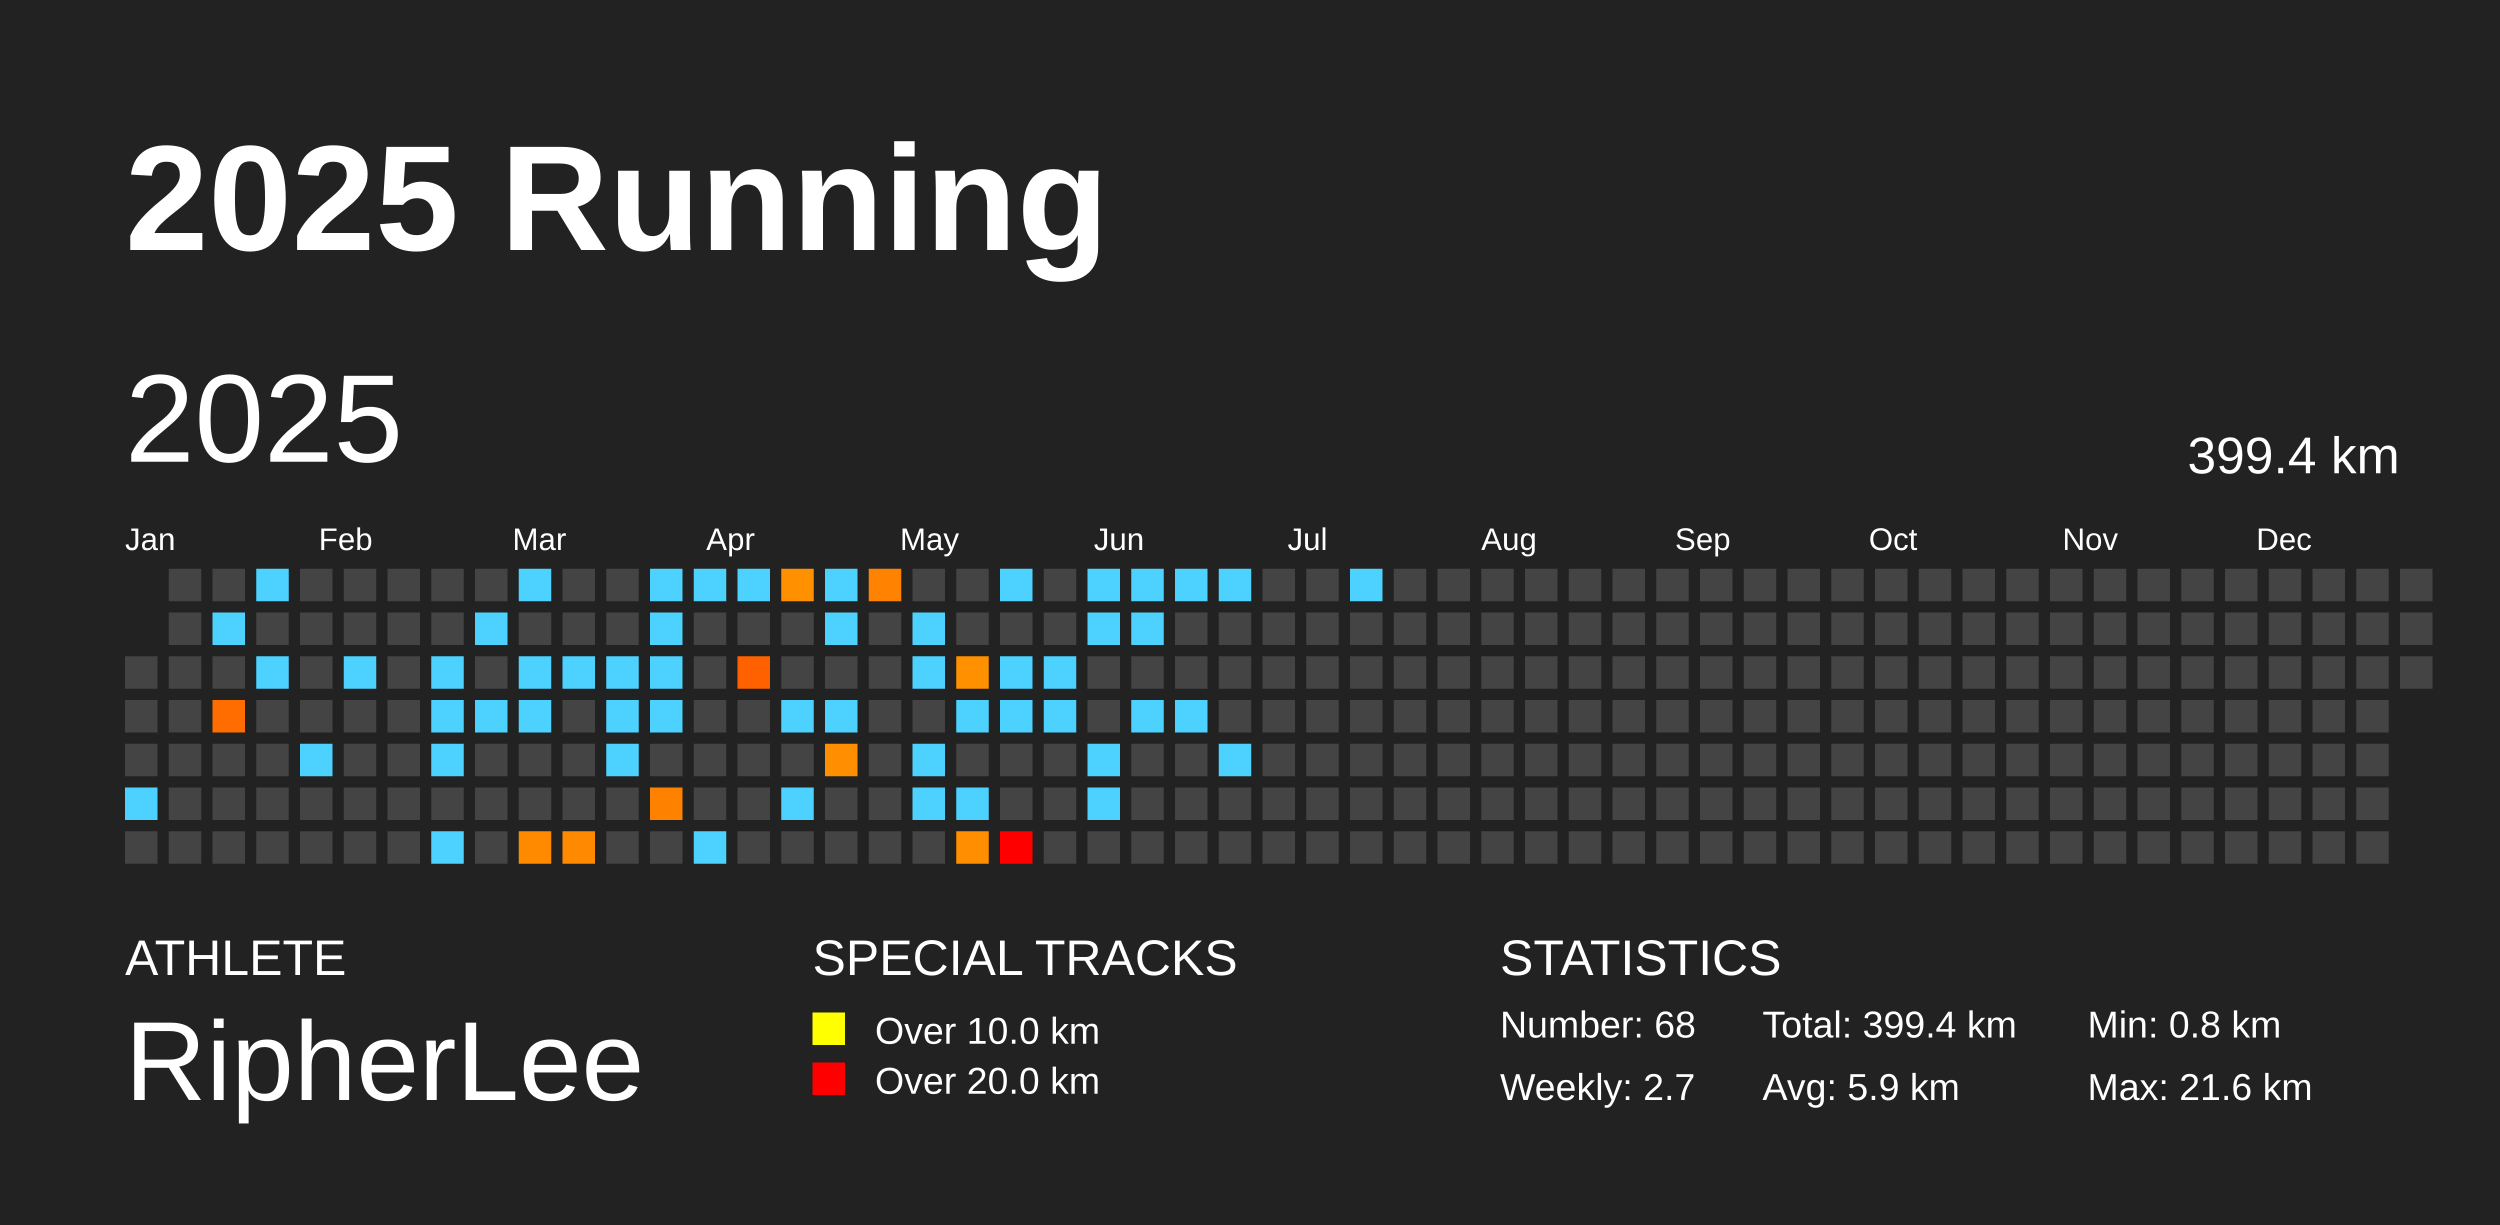
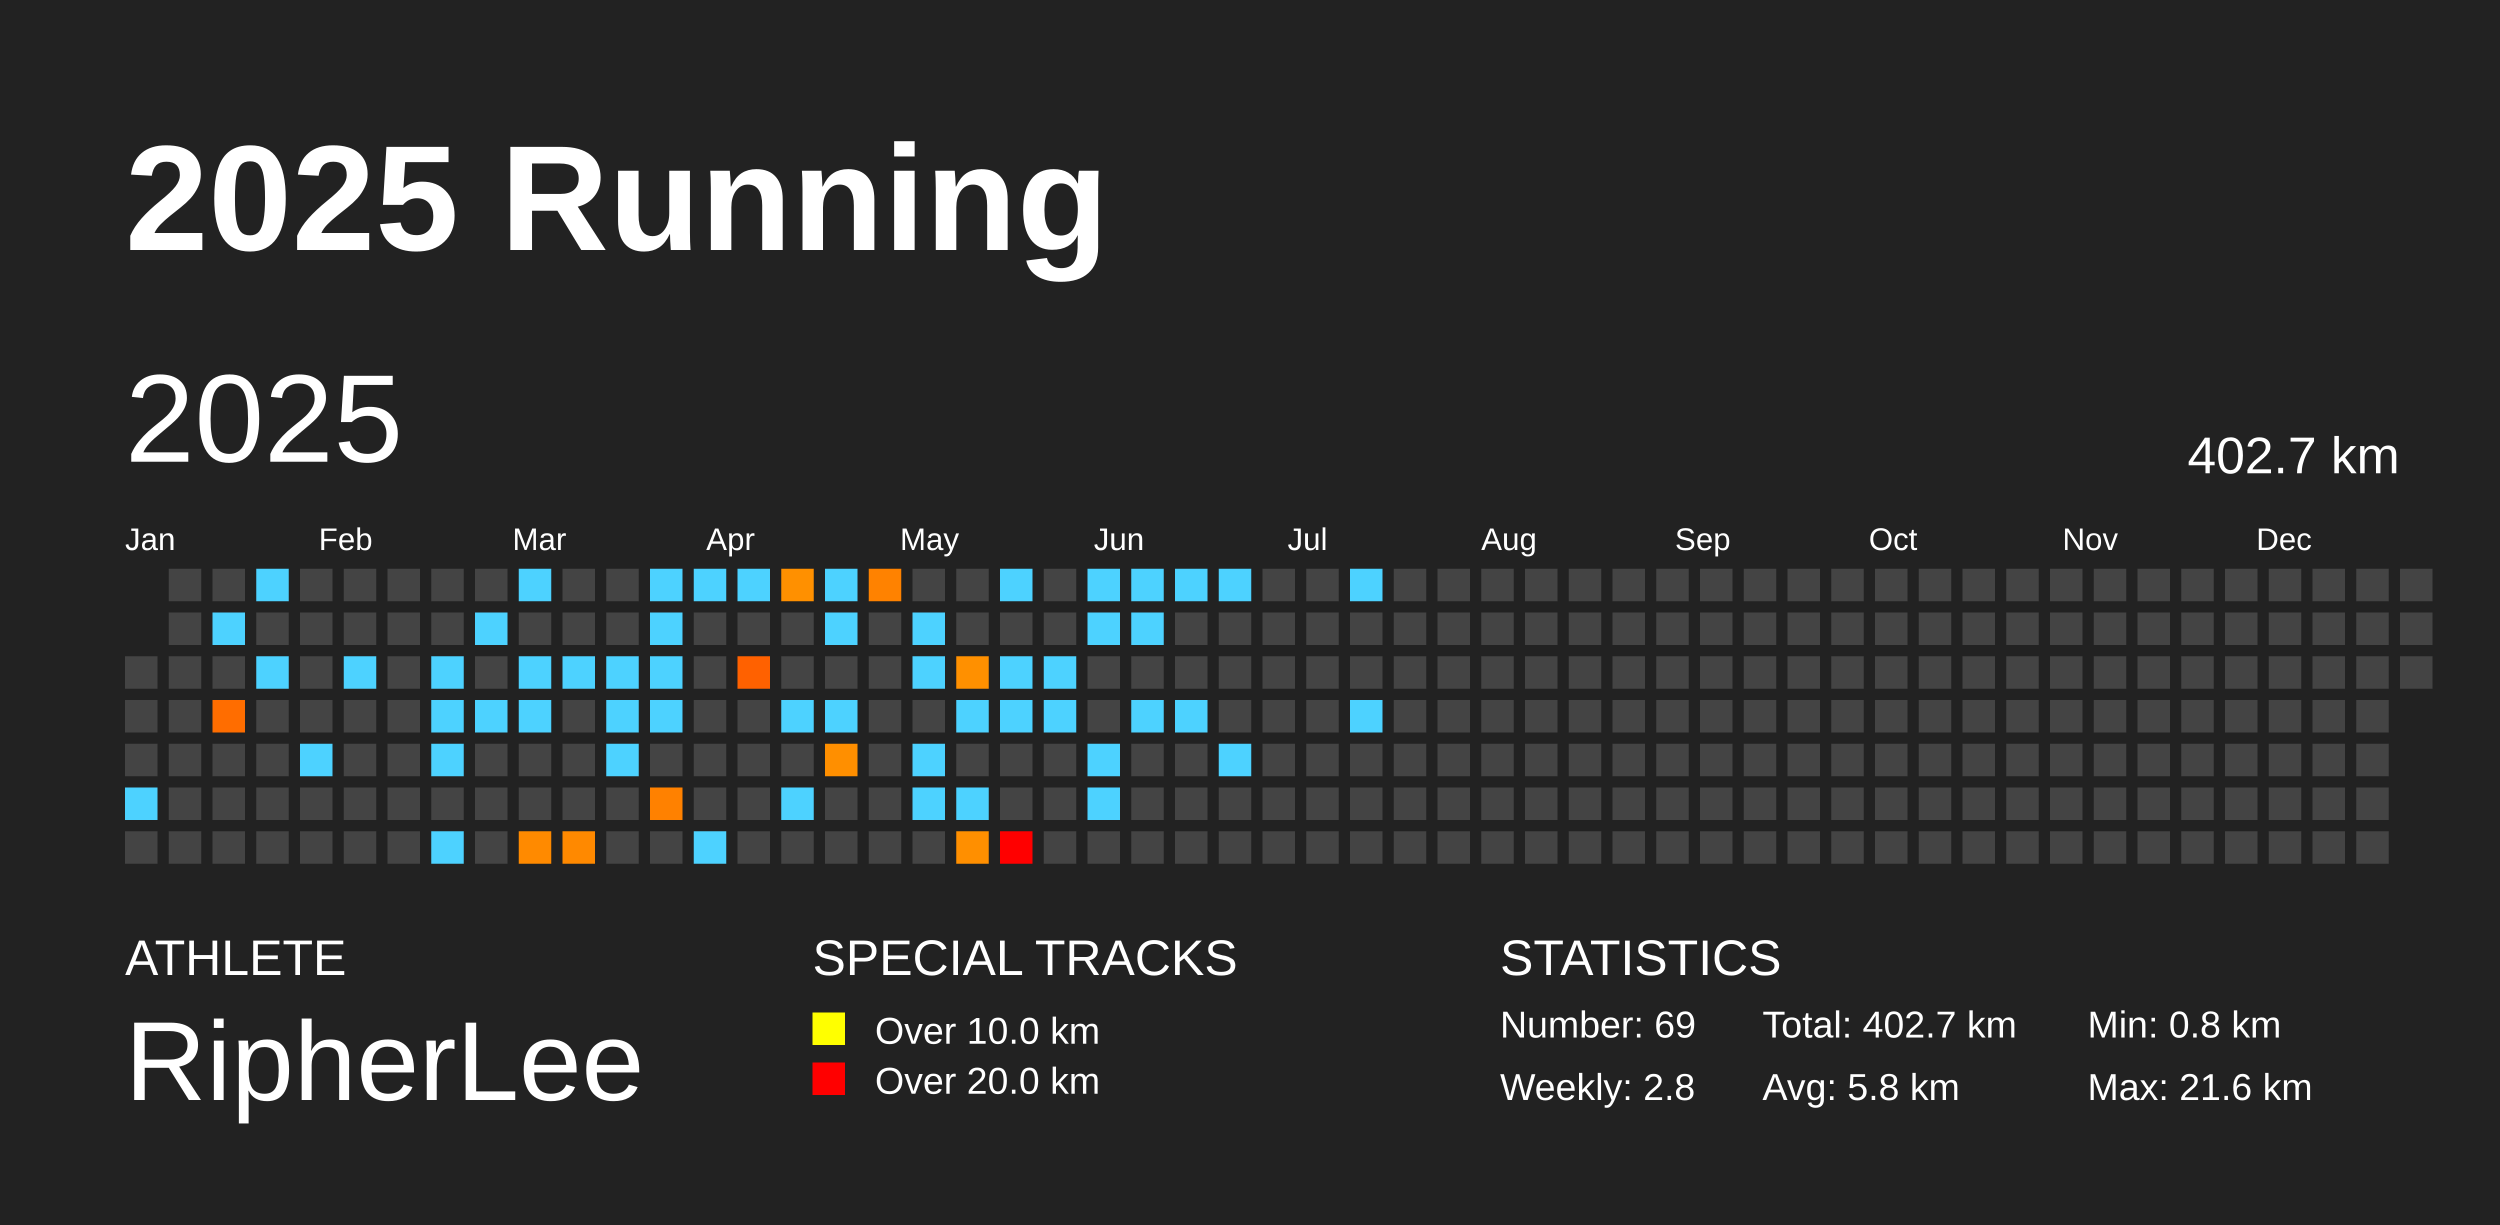
<svg xmlns="http://www.w3.org/2000/svg" baseProfile="full" height="98mm" version="1.1" viewBox="0,0,200,98" width="200mm">
  <defs />
  <rect fill="#222222" height="98" width="200" x="0" y="0" />
  <text fill="#FFFFFF" style="font-size:12px; font-family:Arial; font-weight:bold;" x="10" y="20">2025 Running</text>
  <text fill="#FFFFFF" style="font-size:4px; font-family:Arial" x="10" y="78">ATHLETE</text>
  <text fill="#FFFFFF" style="font-size:9px; font-family:Arial" x="10" y="88">RipherLee</text>
  <text fill="#FFFFFF" style="font-size:4px; font-family:Arial" x="65" y="78">SPECIAL TRACKS</text>
  <rect fill="yellow" height="2.6" width="2.6" x="65" y="81" />
  <text fill="#FFFFFF" style="font-size:3px; font-family:Arial" x="70" y="83.5">Over 10.0 km</text>
  <rect fill="red" height="2.6" width="2.6" x="65" y="85" />
  <text fill="#FFFFFF" style="font-size:3px; font-family:Arial" x="70" y="87.5">Over 20.0 km</text>
  <text fill="#FFFFFF" style="font-size:4px; font-family:Arial" x="120" y="78">STATISTICS</text>
-   <text fill="#FFFFFF" style="font-size:3px; font-family:Arial" x="120" y="83">Number: 68</text>
-   <text fill="#FFFFFF" style="font-size:3px; font-family:Arial" x="120" y="88">Weekly: 2.7</text>
-   <text fill="#FFFFFF" style="font-size:3px; font-family:Arial" x="141" y="83">Total: 399.4 km</text>
-   <text fill="#FFFFFF" style="font-size:3px; font-family:Arial" x="141" y="88">Avg: 5.9 km</text>
+   <text fill="#FFFFFF" style="font-size:3px; font-family:Arial" x="120" y="83">Number: 69</text>
+   <text fill="#FFFFFF" style="font-size:3px; font-family:Arial" x="120" y="88">Weekly: 2.8</text>
+   <text fill="#FFFFFF" style="font-size:3px; font-family:Arial" x="141" y="83">Total: 402.7 km</text>
+   <text fill="#FFFFFF" style="font-size:3px; font-family:Arial" x="141" y="88">Avg: 5.8 km</text>
  <text fill="#FFFFFF" style="font-size:3px; font-family:Arial" x="167" y="83">Min: 0.8 km</text>
  <text fill="#FFFFFF" style="font-size:3px; font-family:Arial" x="167" y="88">Max: 21.6 km</text>
  <text dominant-baseline="hanging" fill="#FFFFFF" style="font-size:10.0px; font-family:Arial;" x="10" y="30">2025</text>
-   <text dominant-baseline="hanging" fill="#FFFFFF" style="font-size:4.125px; font-family:Arial;" x="175" y="35">399.4 km</text>
+   <text dominant-baseline="hanging" fill="#FFFFFF" style="font-size:4.125px; font-family:Arial;" x="175" y="35">402.7 km</text>
  <text fill="#FFFFFF" style="font-size:2.5px; font-family:Arial" x="10.0" y="44">Jan</text>
  <text fill="#FFFFFF" style="font-size:2.5px; font-family:Arial" x="25.5" y="44">Feb</text>
  <text fill="#FFFFFF" style="font-size:2.5px; font-family:Arial" x="41.0" y="44">Mar</text>
  <text fill="#FFFFFF" style="font-size:2.5px; font-family:Arial" x="56.5" y="44">Apr</text>
  <text fill="#FFFFFF" style="font-size:2.5px; font-family:Arial" x="72.0" y="44">May</text>
  <text fill="#FFFFFF" style="font-size:2.5px; font-family:Arial" x="87.5" y="44">Jun</text>
  <text fill="#FFFFFF" style="font-size:2.5px; font-family:Arial" x="103.0" y="44">Jul</text>
  <text fill="#FFFFFF" style="font-size:2.5px; font-family:Arial" x="118.5" y="44">Aug</text>
  <text fill="#FFFFFF" style="font-size:2.5px; font-family:Arial" x="134.0" y="44">Sep</text>
  <text fill="#FFFFFF" style="font-size:2.5px; font-family:Arial" x="149.5" y="44">Oct</text>
  <text fill="#FFFFFF" style="font-size:2.5px; font-family:Arial" x="165.0" y="44">Nov</text>
  <text fill="#FFFFFF" style="font-size:2.5px; font-family:Arial" x="180.5" y="44">Dec</text>
  <rect fill="#444444" height="2.6" width="2.6" x="10.0" y="52.5" />
  <rect fill="#444444" height="2.6" width="2.6" x="10.0" y="56.0" />
  <rect fill="#444444" height="2.6" width="2.6" x="10.0" y="59.5" />
  <rect fill="#4dd2ff" height="2.6" width="2.6" x="10.0" y="63.0" />
  <rect fill="#444444" height="2.6" width="2.6" x="10.0" y="66.5" />
  <rect fill="#444444" height="2.6" width="2.6" x="13.5" y="45.5" />
  <rect fill="#444444" height="2.6" width="2.6" x="13.5" y="49.0" />
  <rect fill="#444444" height="2.6" width="2.6" x="13.5" y="52.5" />
  <rect fill="#444444" height="2.6" width="2.6" x="13.5" y="56.0" />
  <rect fill="#444444" height="2.6" width="2.6" x="13.5" y="59.5" />
  <rect fill="#444444" height="2.6" width="2.6" x="13.5" y="63.0" />
  <rect fill="#444444" height="2.6" width="2.6" x="13.5" y="66.5" />
  <rect fill="#444444" height="2.6" width="2.6" x="17.0" y="45.5" />
  <rect fill="#4dd2ff" height="2.6" width="2.6" x="17.0" y="49.0" />
  <rect fill="#444444" height="2.6" width="2.6" x="17.0" y="52.5" />
  <rect fill="#ff6d00" height="2.6" width="2.6" x="17.0" y="56.0" />
  <rect fill="#444444" height="2.6" width="2.6" x="17.0" y="59.5" />
  <rect fill="#444444" height="2.6" width="2.6" x="17.0" y="63.0" />
  <rect fill="#444444" height="2.6" width="2.6" x="17.0" y="66.5" />
  <rect fill="#4dd2ff" height="2.6" width="2.6" x="20.5" y="45.5" />
  <rect fill="#444444" height="2.6" width="2.6" x="20.5" y="49.0" />
  <rect fill="#4dd2ff" height="2.6" width="2.6" x="20.5" y="52.5" />
  <rect fill="#444444" height="2.6" width="2.6" x="20.5" y="56.0" />
  <rect fill="#444444" height="2.6" width="2.6" x="20.5" y="59.5" />
  <rect fill="#444444" height="2.6" width="2.6" x="20.5" y="63.0" />
  <rect fill="#444444" height="2.6" width="2.6" x="20.5" y="66.5" />
  <rect fill="#444444" height="2.6" width="2.6" x="24.0" y="45.5" />
  <rect fill="#444444" height="2.6" width="2.6" x="24.0" y="49.0" />
  <rect fill="#444444" height="2.6" width="2.6" x="24.0" y="52.5" />
  <rect fill="#444444" height="2.6" width="2.6" x="24.0" y="56.0" />
  <rect fill="#4dd2ff" height="2.6" width="2.6" x="24.0" y="59.5" />
  <rect fill="#444444" height="2.6" width="2.6" x="24.0" y="63.0" />
  <rect fill="#444444" height="2.6" width="2.6" x="24.0" y="66.5" />
  <rect fill="#444444" height="2.6" width="2.6" x="27.5" y="45.5" />
  <rect fill="#444444" height="2.6" width="2.6" x="27.5" y="49.0" />
  <rect fill="#4dd2ff" height="2.6" width="2.6" x="27.5" y="52.5" />
  <rect fill="#444444" height="2.6" width="2.6" x="27.5" y="56.0" />
  <rect fill="#444444" height="2.6" width="2.6" x="27.5" y="59.5" />
  <rect fill="#444444" height="2.6" width="2.6" x="27.5" y="63.0" />
  <rect fill="#444444" height="2.6" width="2.6" x="27.5" y="66.5" />
  <rect fill="#444444" height="2.6" width="2.6" x="31.0" y="45.5" />
  <rect fill="#444444" height="2.6" width="2.6" x="31.0" y="49.0" />
  <rect fill="#444444" height="2.6" width="2.6" x="31.0" y="52.5" />
  <rect fill="#444444" height="2.6" width="2.6" x="31.0" y="56.0" />
  <rect fill="#444444" height="2.6" width="2.6" x="31.0" y="59.5" />
  <rect fill="#444444" height="2.6" width="2.6" x="31.0" y="63.0" />
  <rect fill="#444444" height="2.6" width="2.6" x="31.0" y="66.5" />
  <rect fill="#444444" height="2.6" width="2.6" x="34.5" y="45.5" />
  <rect fill="#444444" height="2.6" width="2.6" x="34.5" y="49.0" />
  <rect fill="#4dd2ff" height="2.6" width="2.6" x="34.5" y="52.5" />
  <rect fill="#4dd2ff" height="2.6" width="2.6" x="34.5" y="56.0" />
  <rect fill="#4dd2ff" height="2.6" width="2.6" x="34.5" y="59.5" />
  <rect fill="#444444" height="2.6" width="2.6" x="34.5" y="63.0" />
  <rect fill="#4dd2ff" height="2.6" width="2.6" x="34.5" y="66.5" />
  <rect fill="#444444" height="2.6" width="2.6" x="38.0" y="45.5" />
  <rect fill="#4dd2ff" height="2.6" width="2.6" x="38.0" y="49.0" />
  <rect fill="#444444" height="2.6" width="2.6" x="38.0" y="52.5" />
  <rect fill="#4dd2ff" height="2.6" width="2.6" x="38.0" y="56.0" />
  <rect fill="#444444" height="2.6" width="2.6" x="38.0" y="59.5" />
  <rect fill="#444444" height="2.6" width="2.6" x="38.0" y="63.0" />
  <rect fill="#444444" height="2.6" width="2.6" x="38.0" y="66.5" />
  <rect fill="#4dd2ff" height="2.6" width="2.6" x="41.5" y="45.5" />
  <rect fill="#444444" height="2.6" width="2.6" x="41.5" y="49.0" />
  <rect fill="#4dd2ff" height="2.6" width="2.6" x="41.5" y="52.5" />
  <rect fill="#4dd2ff" height="2.6" width="2.6" x="41.5" y="56.0" />
  <rect fill="#444444" height="2.6" width="2.6" x="41.5" y="59.5" />
  <rect fill="#444444" height="2.6" width="2.6" x="41.5" y="63.0" />
  <rect fill="#ff8a00" height="2.6" width="2.6" x="41.5" y="66.5" />
  <rect fill="#444444" height="2.6" width="2.6" x="45.0" y="45.5" />
  <rect fill="#444444" height="2.6" width="2.6" x="45.0" y="49.0" />
  <rect fill="#4dd2ff" height="2.6" width="2.6" x="45.0" y="52.5" />
  <rect fill="#444444" height="2.6" width="2.6" x="45.0" y="56.0" />
  <rect fill="#444444" height="2.6" width="2.6" x="45.0" y="59.5" />
  <rect fill="#444444" height="2.6" width="2.6" x="45.0" y="63.0" />
  <rect fill="#ff8900" height="2.6" width="2.6" x="45.0" y="66.5" />
  <rect fill="#444444" height="2.6" width="2.6" x="48.5" y="45.5" />
  <rect fill="#444444" height="2.6" width="2.6" x="48.5" y="49.0" />
  <rect fill="#4dd2ff" height="2.6" width="2.6" x="48.5" y="52.5" />
  <rect fill="#4dd2ff" height="2.6" width="2.6" x="48.5" y="56.0" />
  <rect fill="#4dd2ff" height="2.6" width="2.6" x="48.5" y="59.5" />
  <rect fill="#444444" height="2.6" width="2.6" x="48.5" y="63.0" />
  <rect fill="#444444" height="2.6" width="2.6" x="48.5" y="66.5" />
  <rect fill="#4dd2ff" height="2.6" width="2.6" x="52.0" y="45.5" />
  <rect fill="#4dd2ff" height="2.6" width="2.6" x="52.0" y="49.0" />
  <rect fill="#4dd2ff" height="2.6" width="2.6" x="52.0" y="52.5" />
  <rect fill="#4dd2ff" height="2.6" width="2.6" x="52.0" y="56.0" />
  <rect fill="#444444" height="2.6" width="2.6" x="52.0" y="59.5" />
  <rect fill="#ff8100" height="2.6" width="2.6" x="52.0" y="63.0" />
  <rect fill="#444444" height="2.6" width="2.6" x="52.0" y="66.5" />
  <rect fill="#4dd2ff" height="2.6" width="2.6" x="55.5" y="45.5" />
  <rect fill="#444444" height="2.6" width="2.6" x="55.5" y="49.0" />
  <rect fill="#444444" height="2.6" width="2.6" x="55.5" y="52.5" />
  <rect fill="#444444" height="2.6" width="2.6" x="55.5" y="56.0" />
  <rect fill="#444444" height="2.6" width="2.6" x="55.5" y="59.5" />
  <rect fill="#444444" height="2.6" width="2.6" x="55.5" y="63.0" />
  <rect fill="#4dd2ff" height="2.6" width="2.6" x="55.5" y="66.5" />
  <rect fill="#4dd2ff" height="2.6" width="2.6" x="59.0" y="45.5" />
  <rect fill="#444444" height="2.6" width="2.6" x="59.0" y="49.0" />
  <rect fill="#ff6100" height="2.6" width="2.6" x="59.0" y="52.5" />
  <rect fill="#444444" height="2.6" width="2.6" x="59.0" y="56.0" />
  <rect fill="#444444" height="2.6" width="2.6" x="59.0" y="59.5" />
  <rect fill="#444444" height="2.6" width="2.6" x="59.0" y="63.0" />
  <rect fill="#444444" height="2.6" width="2.6" x="59.0" y="66.5" />
  <rect fill="#ff9000" height="2.6" width="2.6" x="62.5" y="45.5" />
  <rect fill="#444444" height="2.6" width="2.6" x="62.5" y="49.0" />
  <rect fill="#444444" height="2.6" width="2.6" x="62.5" y="52.5" />
  <rect fill="#4dd2ff" height="2.6" width="2.6" x="62.5" y="56.0" />
  <rect fill="#444444" height="2.6" width="2.6" x="62.5" y="59.5" />
  <rect fill="#4dd2ff" height="2.6" width="2.6" x="62.5" y="63.0" />
  <rect fill="#444444" height="2.6" width="2.6" x="62.5" y="66.5" />
  <rect fill="#4dd2ff" height="2.6" width="2.6" x="66.0" y="45.5" />
  <rect fill="#4dd2ff" height="2.6" width="2.6" x="66.0" y="49.0" />
  <rect fill="#444444" height="2.6" width="2.6" x="66.0" y="52.5" />
  <rect fill="#4dd2ff" height="2.6" width="2.6" x="66.0" y="56.0" />
  <rect fill="#ff8f00" height="2.6" width="2.6" x="66.0" y="59.5" />
  <rect fill="#444444" height="2.6" width="2.6" x="66.0" y="63.0" />
  <rect fill="#444444" height="2.6" width="2.6" x="66.0" y="66.5" />
  <rect fill="#ff8200" height="2.6" width="2.6" x="69.5" y="45.5" />
  <rect fill="#444444" height="2.6" width="2.6" x="69.5" y="49.0" />
  <rect fill="#444444" height="2.6" width="2.6" x="69.5" y="52.5" />
  <rect fill="#444444" height="2.6" width="2.6" x="69.5" y="56.0" />
  <rect fill="#444444" height="2.6" width="2.6" x="69.5" y="59.5" />
  <rect fill="#444444" height="2.6" width="2.6" x="69.5" y="63.0" />
  <rect fill="#444444" height="2.6" width="2.6" x="69.5" y="66.5" />
  <rect fill="#444444" height="2.6" width="2.6" x="73.0" y="45.5" />
  <rect fill="#4dd2ff" height="2.6" width="2.6" x="73.0" y="49.0" />
  <rect fill="#4dd2ff" height="2.6" width="2.6" x="73.0" y="52.5" />
  <rect fill="#444444" height="2.6" width="2.6" x="73.0" y="56.0" />
  <rect fill="#4dd2ff" height="2.6" width="2.6" x="73.0" y="59.5" />
  <rect fill="#4dd2ff" height="2.6" width="2.6" x="73.0" y="63.0" />
  <rect fill="#444444" height="2.6" width="2.6" x="73.0" y="66.5" />
  <rect fill="#444444" height="2.6" width="2.6" x="76.5" y="45.5" />
  <rect fill="#444444" height="2.6" width="2.6" x="76.5" y="49.0" />
  <rect fill="#ff9000" height="2.6" width="2.6" x="76.5" y="52.5" />
  <rect fill="#4dd2ff" height="2.6" width="2.6" x="76.5" y="56.0" />
  <rect fill="#444444" height="2.6" width="2.6" x="76.5" y="59.5" />
  <rect fill="#4dd2ff" height="2.6" width="2.6" x="76.5" y="63.0" />
  <rect fill="#ff8f00" height="2.6" width="2.6" x="76.5" y="66.5" />
  <rect fill="#4dd2ff" height="2.6" width="2.6" x="80.0" y="45.5" />
  <rect fill="#444444" height="2.6" width="2.6" x="80.0" y="49.0" />
  <rect fill="#4dd2ff" height="2.6" width="2.6" x="80.0" y="52.5" />
  <rect fill="#4dd2ff" height="2.6" width="2.6" x="80.0" y="56.0" />
  <rect fill="#444444" height="2.6" width="2.6" x="80.0" y="59.5" />
  <rect fill="#444444" height="2.6" width="2.6" x="80.0" y="63.0" />
  <rect fill="red" height="2.6" width="2.6" x="80.0" y="66.5" />
  <rect fill="#444444" height="2.6" width="2.6" x="83.5" y="45.5" />
  <rect fill="#444444" height="2.6" width="2.6" x="83.5" y="49.0" />
  <rect fill="#4dd2ff" height="2.6" width="2.6" x="83.5" y="52.5" />
  <rect fill="#4dd2ff" height="2.6" width="2.6" x="83.5" y="56.0" />
  <rect fill="#444444" height="2.6" width="2.6" x="83.5" y="59.5" />
  <rect fill="#444444" height="2.6" width="2.6" x="83.5" y="63.0" />
  <rect fill="#444444" height="2.6" width="2.6" x="83.5" y="66.5" />
  <rect fill="#4dd2ff" height="2.6" width="2.6" x="87.0" y="45.5" />
  <rect fill="#4dd2ff" height="2.6" width="2.6" x="87.0" y="49.0" />
  <rect fill="#444444" height="2.6" width="2.6" x="87.0" y="52.5" />
  <rect fill="#444444" height="2.6" width="2.6" x="87.0" y="56.0" />
  <rect fill="#4dd2ff" height="2.6" width="2.6" x="87.0" y="59.5" />
  <rect fill="#4dd2ff" height="2.6" width="2.6" x="87.0" y="63.0" />
  <rect fill="#444444" height="2.6" width="2.6" x="87.0" y="66.5" />
  <rect fill="#4dd2ff" height="2.6" width="2.6" x="90.5" y="45.5" />
  <rect fill="#4dd2ff" height="2.6" width="2.6" x="90.5" y="49.0" />
  <rect fill="#444444" height="2.6" width="2.6" x="90.5" y="52.5" />
  <rect fill="#4dd2ff" height="2.6" width="2.6" x="90.5" y="56.0" />
  <rect fill="#444444" height="2.6" width="2.6" x="90.5" y="59.5" />
  <rect fill="#444444" height="2.6" width="2.6" x="90.5" y="63.0" />
  <rect fill="#444444" height="2.6" width="2.6" x="90.5" y="66.5" />
  <rect fill="#4dd2ff" height="2.6" width="2.6" x="94.0" y="45.5" />
  <rect fill="#444444" height="2.6" width="2.6" x="94.0" y="49.0" />
  <rect fill="#444444" height="2.6" width="2.6" x="94.0" y="52.5" />
  <rect fill="#4dd2ff" height="2.6" width="2.6" x="94.0" y="56.0" />
  <rect fill="#444444" height="2.6" width="2.6" x="94.0" y="59.5" />
  <rect fill="#444444" height="2.6" width="2.6" x="94.0" y="63.0" />
  <rect fill="#444444" height="2.6" width="2.6" x="94.0" y="66.5" />
  <rect fill="#4dd2ff" height="2.6" width="2.6" x="97.5" y="45.5" />
  <rect fill="#444444" height="2.6" width="2.6" x="97.5" y="49.0" />
  <rect fill="#444444" height="2.6" width="2.6" x="97.5" y="52.5" />
  <rect fill="#444444" height="2.6" width="2.6" x="97.5" y="56.0" />
  <rect fill="#4dd2ff" height="2.6" width="2.6" x="97.5" y="59.5" />
  <rect fill="#444444" height="2.6" width="2.6" x="97.5" y="63.0" />
  <rect fill="#444444" height="2.6" width="2.6" x="97.5" y="66.5" />
  <rect fill="#444444" height="2.6" width="2.6" x="101.0" y="45.5" />
  <rect fill="#444444" height="2.6" width="2.6" x="101.0" y="49.0" />
  <rect fill="#444444" height="2.6" width="2.6" x="101.0" y="52.5" />
  <rect fill="#444444" height="2.6" width="2.6" x="101.0" y="56.0" />
  <rect fill="#444444" height="2.6" width="2.6" x="101.0" y="59.5" />
  <rect fill="#444444" height="2.6" width="2.6" x="101.0" y="63.0" />
  <rect fill="#444444" height="2.6" width="2.6" x="101.0" y="66.5" />
  <rect fill="#444444" height="2.6" width="2.6" x="104.5" y="45.5" />
  <rect fill="#444444" height="2.6" width="2.6" x="104.5" y="49.0" />
  <rect fill="#444444" height="2.6" width="2.6" x="104.5" y="52.5" />
  <rect fill="#444444" height="2.6" width="2.6" x="104.5" y="56.0" />
  <rect fill="#444444" height="2.6" width="2.6" x="104.5" y="59.5" />
  <rect fill="#444444" height="2.6" width="2.6" x="104.5" y="63.0" />
  <rect fill="#444444" height="2.6" width="2.6" x="104.5" y="66.5" />
  <rect fill="#4dd2ff" height="2.6" width="2.6" x="108.0" y="45.5" />
  <rect fill="#444444" height="2.6" width="2.6" x="108.0" y="49.0" />
  <rect fill="#444444" height="2.6" width="2.6" x="108.0" y="52.5" />
-   <rect fill="#444444" height="2.6" width="2.6" x="108.0" y="56.0" />
+   <rect fill="#4dd2ff" height="2.6" width="2.6" x="108.0" y="56.0" />
  <rect fill="#444444" height="2.6" width="2.6" x="108.0" y="59.5" />
  <rect fill="#444444" height="2.6" width="2.6" x="108.0" y="63.0" />
  <rect fill="#444444" height="2.6" width="2.6" x="108.0" y="66.5" />
  <rect fill="#444444" height="2.6" width="2.6" x="111.5" y="45.5" />
  <rect fill="#444444" height="2.6" width="2.6" x="111.5" y="49.0" />
  <rect fill="#444444" height="2.6" width="2.6" x="111.5" y="52.5" />
  <rect fill="#444444" height="2.6" width="2.6" x="111.5" y="56.0" />
  <rect fill="#444444" height="2.6" width="2.6" x="111.5" y="59.5" />
  <rect fill="#444444" height="2.6" width="2.6" x="111.5" y="63.0" />
  <rect fill="#444444" height="2.6" width="2.6" x="111.5" y="66.5" />
  <rect fill="#444444" height="2.6" width="2.6" x="115.0" y="45.5" />
  <rect fill="#444444" height="2.6" width="2.6" x="115.0" y="49.0" />
  <rect fill="#444444" height="2.6" width="2.6" x="115.0" y="52.5" />
  <rect fill="#444444" height="2.6" width="2.6" x="115.0" y="56.0" />
  <rect fill="#444444" height="2.6" width="2.6" x="115.0" y="59.5" />
  <rect fill="#444444" height="2.6" width="2.6" x="115.0" y="63.0" />
  <rect fill="#444444" height="2.6" width="2.6" x="115.0" y="66.5" />
  <rect fill="#444444" height="2.6" width="2.6" x="118.5" y="45.5" />
  <rect fill="#444444" height="2.6" width="2.6" x="118.5" y="49.0" />
  <rect fill="#444444" height="2.6" width="2.6" x="118.5" y="52.5" />
  <rect fill="#444444" height="2.6" width="2.6" x="118.5" y="56.0" />
  <rect fill="#444444" height="2.6" width="2.6" x="118.5" y="59.5" />
  <rect fill="#444444" height="2.6" width="2.6" x="118.5" y="63.0" />
  <rect fill="#444444" height="2.6" width="2.6" x="118.5" y="66.5" />
  <rect fill="#444444" height="2.6" width="2.6" x="122.0" y="45.5" />
  <rect fill="#444444" height="2.6" width="2.6" x="122.0" y="49.0" />
  <rect fill="#444444" height="2.6" width="2.6" x="122.0" y="52.5" />
  <rect fill="#444444" height="2.6" width="2.6" x="122.0" y="56.0" />
  <rect fill="#444444" height="2.6" width="2.6" x="122.0" y="59.5" />
  <rect fill="#444444" height="2.6" width="2.6" x="122.0" y="63.0" />
  <rect fill="#444444" height="2.6" width="2.6" x="122.0" y="66.5" />
  <rect fill="#444444" height="2.6" width="2.6" x="125.5" y="45.5" />
  <rect fill="#444444" height="2.6" width="2.6" x="125.5" y="49.0" />
  <rect fill="#444444" height="2.6" width="2.6" x="125.5" y="52.5" />
  <rect fill="#444444" height="2.6" width="2.6" x="125.5" y="56.0" />
  <rect fill="#444444" height="2.6" width="2.6" x="125.5" y="59.5" />
  <rect fill="#444444" height="2.6" width="2.6" x="125.5" y="63.0" />
  <rect fill="#444444" height="2.6" width="2.6" x="125.5" y="66.5" />
  <rect fill="#444444" height="2.6" width="2.6" x="129.0" y="45.5" />
  <rect fill="#444444" height="2.6" width="2.6" x="129.0" y="49.0" />
  <rect fill="#444444" height="2.6" width="2.6" x="129.0" y="52.5" />
  <rect fill="#444444" height="2.6" width="2.6" x="129.0" y="56.0" />
  <rect fill="#444444" height="2.6" width="2.6" x="129.0" y="59.5" />
  <rect fill="#444444" height="2.6" width="2.6" x="129.0" y="63.0" />
  <rect fill="#444444" height="2.6" width="2.6" x="129.0" y="66.5" />
  <rect fill="#444444" height="2.6" width="2.6" x="132.5" y="45.5" />
  <rect fill="#444444" height="2.6" width="2.6" x="132.5" y="49.0" />
  <rect fill="#444444" height="2.6" width="2.6" x="132.5" y="52.5" />
  <rect fill="#444444" height="2.6" width="2.6" x="132.5" y="56.0" />
  <rect fill="#444444" height="2.6" width="2.6" x="132.5" y="59.5" />
  <rect fill="#444444" height="2.6" width="2.6" x="132.5" y="63.0" />
  <rect fill="#444444" height="2.6" width="2.6" x="132.5" y="66.5" />
  <rect fill="#444444" height="2.6" width="2.6" x="136.0" y="45.5" />
  <rect fill="#444444" height="2.6" width="2.6" x="136.0" y="49.0" />
  <rect fill="#444444" height="2.6" width="2.6" x="136.0" y="52.5" />
  <rect fill="#444444" height="2.6" width="2.6" x="136.0" y="56.0" />
  <rect fill="#444444" height="2.6" width="2.6" x="136.0" y="59.5" />
  <rect fill="#444444" height="2.6" width="2.6" x="136.0" y="63.0" />
  <rect fill="#444444" height="2.6" width="2.6" x="136.0" y="66.5" />
  <rect fill="#444444" height="2.6" width="2.6" x="139.5" y="45.5" />
  <rect fill="#444444" height="2.6" width="2.6" x="139.5" y="49.0" />
  <rect fill="#444444" height="2.6" width="2.6" x="139.5" y="52.5" />
  <rect fill="#444444" height="2.6" width="2.6" x="139.5" y="56.0" />
  <rect fill="#444444" height="2.6" width="2.6" x="139.5" y="59.5" />
  <rect fill="#444444" height="2.6" width="2.6" x="139.5" y="63.0" />
  <rect fill="#444444" height="2.6" width="2.6" x="139.5" y="66.5" />
  <rect fill="#444444" height="2.6" width="2.6" x="143.0" y="45.5" />
  <rect fill="#444444" height="2.6" width="2.6" x="143.0" y="49.0" />
  <rect fill="#444444" height="2.6" width="2.6" x="143.0" y="52.5" />
  <rect fill="#444444" height="2.6" width="2.6" x="143.0" y="56.0" />
  <rect fill="#444444" height="2.6" width="2.6" x="143.0" y="59.5" />
  <rect fill="#444444" height="2.6" width="2.6" x="143.0" y="63.0" />
  <rect fill="#444444" height="2.6" width="2.6" x="143.0" y="66.5" />
  <rect fill="#444444" height="2.6" width="2.6" x="146.5" y="45.5" />
  <rect fill="#444444" height="2.6" width="2.6" x="146.5" y="49.0" />
  <rect fill="#444444" height="2.6" width="2.6" x="146.5" y="52.5" />
  <rect fill="#444444" height="2.6" width="2.6" x="146.5" y="56.0" />
  <rect fill="#444444" height="2.6" width="2.6" x="146.5" y="59.5" />
  <rect fill="#444444" height="2.6" width="2.6" x="146.5" y="63.0" />
  <rect fill="#444444" height="2.6" width="2.6" x="146.5" y="66.5" />
  <rect fill="#444444" height="2.6" width="2.6" x="150.0" y="45.5" />
  <rect fill="#444444" height="2.6" width="2.6" x="150.0" y="49.0" />
  <rect fill="#444444" height="2.6" width="2.6" x="150.0" y="52.5" />
  <rect fill="#444444" height="2.6" width="2.6" x="150.0" y="56.0" />
  <rect fill="#444444" height="2.6" width="2.6" x="150.0" y="59.5" />
  <rect fill="#444444" height="2.6" width="2.6" x="150.0" y="63.0" />
  <rect fill="#444444" height="2.6" width="2.6" x="150.0" y="66.5" />
  <rect fill="#444444" height="2.6" width="2.6" x="153.5" y="45.5" />
  <rect fill="#444444" height="2.6" width="2.6" x="153.5" y="49.0" />
  <rect fill="#444444" height="2.6" width="2.6" x="153.5" y="52.5" />
  <rect fill="#444444" height="2.6" width="2.6" x="153.5" y="56.0" />
  <rect fill="#444444" height="2.6" width="2.6" x="153.5" y="59.5" />
  <rect fill="#444444" height="2.6" width="2.6" x="153.5" y="63.0" />
  <rect fill="#444444" height="2.6" width="2.6" x="153.5" y="66.5" />
  <rect fill="#444444" height="2.6" width="2.6" x="157.0" y="45.5" />
  <rect fill="#444444" height="2.6" width="2.6" x="157.0" y="49.0" />
  <rect fill="#444444" height="2.6" width="2.6" x="157.0" y="52.5" />
  <rect fill="#444444" height="2.6" width="2.6" x="157.0" y="56.0" />
  <rect fill="#444444" height="2.6" width="2.6" x="157.0" y="59.5" />
  <rect fill="#444444" height="2.6" width="2.6" x="157.0" y="63.0" />
  <rect fill="#444444" height="2.6" width="2.6" x="157.0" y="66.5" />
  <rect fill="#444444" height="2.6" width="2.6" x="160.5" y="45.5" />
  <rect fill="#444444" height="2.6" width="2.6" x="160.5" y="49.0" />
  <rect fill="#444444" height="2.6" width="2.6" x="160.5" y="52.5" />
  <rect fill="#444444" height="2.6" width="2.6" x="160.5" y="56.0" />
  <rect fill="#444444" height="2.6" width="2.6" x="160.5" y="59.5" />
  <rect fill="#444444" height="2.6" width="2.6" x="160.5" y="63.0" />
  <rect fill="#444444" height="2.6" width="2.6" x="160.5" y="66.5" />
  <rect fill="#444444" height="2.6" width="2.6" x="164.0" y="45.5" />
  <rect fill="#444444" height="2.6" width="2.6" x="164.0" y="49.0" />
  <rect fill="#444444" height="2.6" width="2.6" x="164.0" y="52.5" />
  <rect fill="#444444" height="2.6" width="2.6" x="164.0" y="56.0" />
  <rect fill="#444444" height="2.6" width="2.6" x="164.0" y="59.5" />
  <rect fill="#444444" height="2.6" width="2.6" x="164.0" y="63.0" />
  <rect fill="#444444" height="2.6" width="2.6" x="164.0" y="66.5" />
  <rect fill="#444444" height="2.6" width="2.6" x="167.5" y="45.5" />
  <rect fill="#444444" height="2.6" width="2.6" x="167.5" y="49.0" />
  <rect fill="#444444" height="2.6" width="2.6" x="167.5" y="52.5" />
  <rect fill="#444444" height="2.6" width="2.6" x="167.5" y="56.0" />
  <rect fill="#444444" height="2.6" width="2.6" x="167.5" y="59.5" />
  <rect fill="#444444" height="2.6" width="2.6" x="167.5" y="63.0" />
  <rect fill="#444444" height="2.6" width="2.6" x="167.5" y="66.5" />
  <rect fill="#444444" height="2.6" width="2.6" x="171.0" y="45.5" />
  <rect fill="#444444" height="2.6" width="2.6" x="171.0" y="49.0" />
  <rect fill="#444444" height="2.6" width="2.6" x="171.0" y="52.5" />
  <rect fill="#444444" height="2.6" width="2.6" x="171.0" y="56.0" />
  <rect fill="#444444" height="2.6" width="2.6" x="171.0" y="59.5" />
  <rect fill="#444444" height="2.6" width="2.6" x="171.0" y="63.0" />
  <rect fill="#444444" height="2.6" width="2.6" x="171.0" y="66.5" />
  <rect fill="#444444" height="2.6" width="2.6" x="174.5" y="45.5" />
  <rect fill="#444444" height="2.6" width="2.6" x="174.5" y="49.0" />
  <rect fill="#444444" height="2.6" width="2.6" x="174.5" y="52.5" />
  <rect fill="#444444" height="2.6" width="2.6" x="174.5" y="56.0" />
  <rect fill="#444444" height="2.6" width="2.6" x="174.5" y="59.5" />
  <rect fill="#444444" height="2.6" width="2.6" x="174.5" y="63.0" />
  <rect fill="#444444" height="2.6" width="2.6" x="174.5" y="66.5" />
  <rect fill="#444444" height="2.6" width="2.6" x="178.0" y="45.5" />
  <rect fill="#444444" height="2.6" width="2.6" x="178.0" y="49.0" />
  <rect fill="#444444" height="2.6" width="2.6" x="178.0" y="52.5" />
  <rect fill="#444444" height="2.6" width="2.6" x="178.0" y="56.0" />
  <rect fill="#444444" height="2.6" width="2.6" x="178.0" y="59.5" />
  <rect fill="#444444" height="2.6" width="2.6" x="178.0" y="63.0" />
  <rect fill="#444444" height="2.6" width="2.6" x="178.0" y="66.5" />
  <rect fill="#444444" height="2.6" width="2.6" x="181.5" y="45.5" />
  <rect fill="#444444" height="2.6" width="2.6" x="181.5" y="49.0" />
  <rect fill="#444444" height="2.6" width="2.6" x="181.5" y="52.5" />
  <rect fill="#444444" height="2.6" width="2.6" x="181.5" y="56.0" />
  <rect fill="#444444" height="2.6" width="2.6" x="181.5" y="59.5" />
  <rect fill="#444444" height="2.6" width="2.6" x="181.5" y="63.0" />
  <rect fill="#444444" height="2.6" width="2.6" x="181.5" y="66.5" />
  <rect fill="#444444" height="2.6" width="2.6" x="185.0" y="45.5" />
  <rect fill="#444444" height="2.6" width="2.6" x="185.0" y="49.0" />
  <rect fill="#444444" height="2.6" width="2.6" x="185.0" y="52.5" />
  <rect fill="#444444" height="2.6" width="2.6" x="185.0" y="56.0" />
  <rect fill="#444444" height="2.6" width="2.6" x="185.0" y="59.5" />
  <rect fill="#444444" height="2.6" width="2.6" x="185.0" y="63.0" />
  <rect fill="#444444" height="2.6" width="2.6" x="185.0" y="66.5" />
  <rect fill="#444444" height="2.6" width="2.6" x="188.5" y="45.5" />
  <rect fill="#444444" height="2.6" width="2.6" x="188.5" y="49.0" />
  <rect fill="#444444" height="2.6" width="2.6" x="188.5" y="52.5" />
  <rect fill="#444444" height="2.6" width="2.6" x="188.5" y="56.0" />
  <rect fill="#444444" height="2.6" width="2.6" x="188.5" y="59.5" />
  <rect fill="#444444" height="2.6" width="2.6" x="188.5" y="63.0" />
  <rect fill="#444444" height="2.6" width="2.6" x="188.5" y="66.5" />
  <rect fill="#444444" height="2.6" width="2.6" x="192.0" y="45.5" />
  <rect fill="#444444" height="2.6" width="2.6" x="192.0" y="49.0" />
  <rect fill="#444444" height="2.6" width="2.6" x="192.0" y="52.5" />
</svg>
